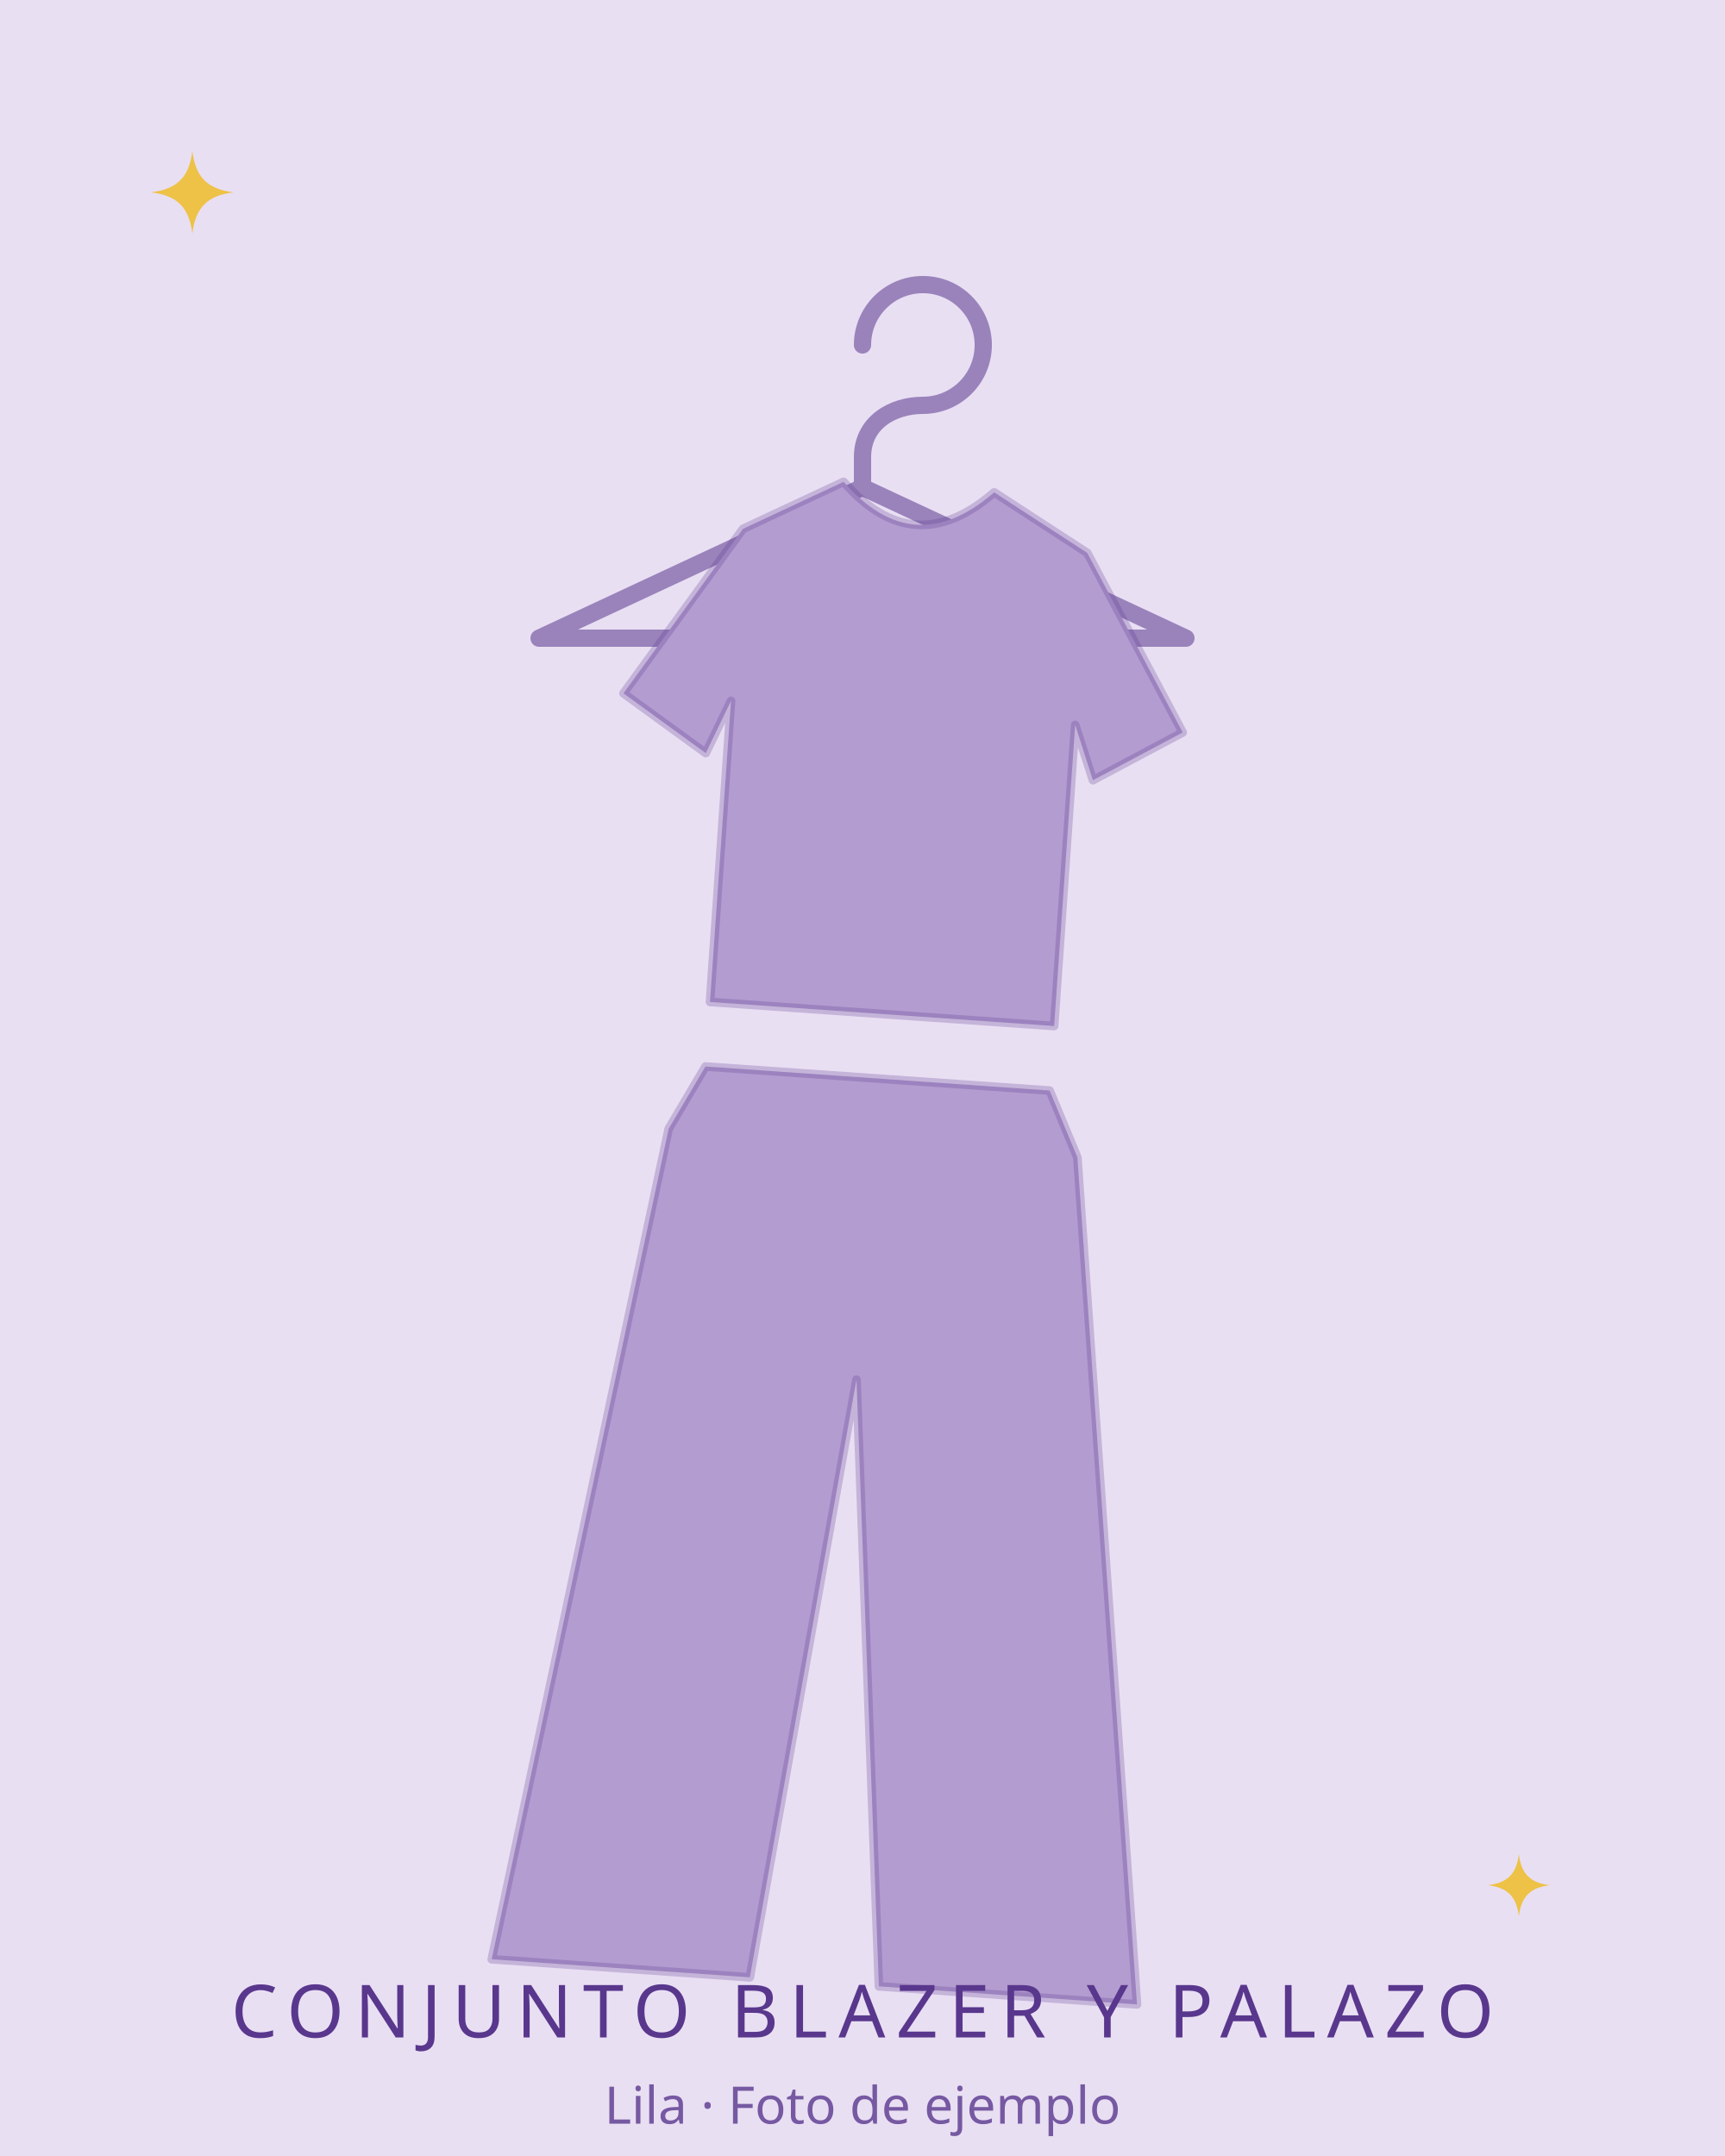
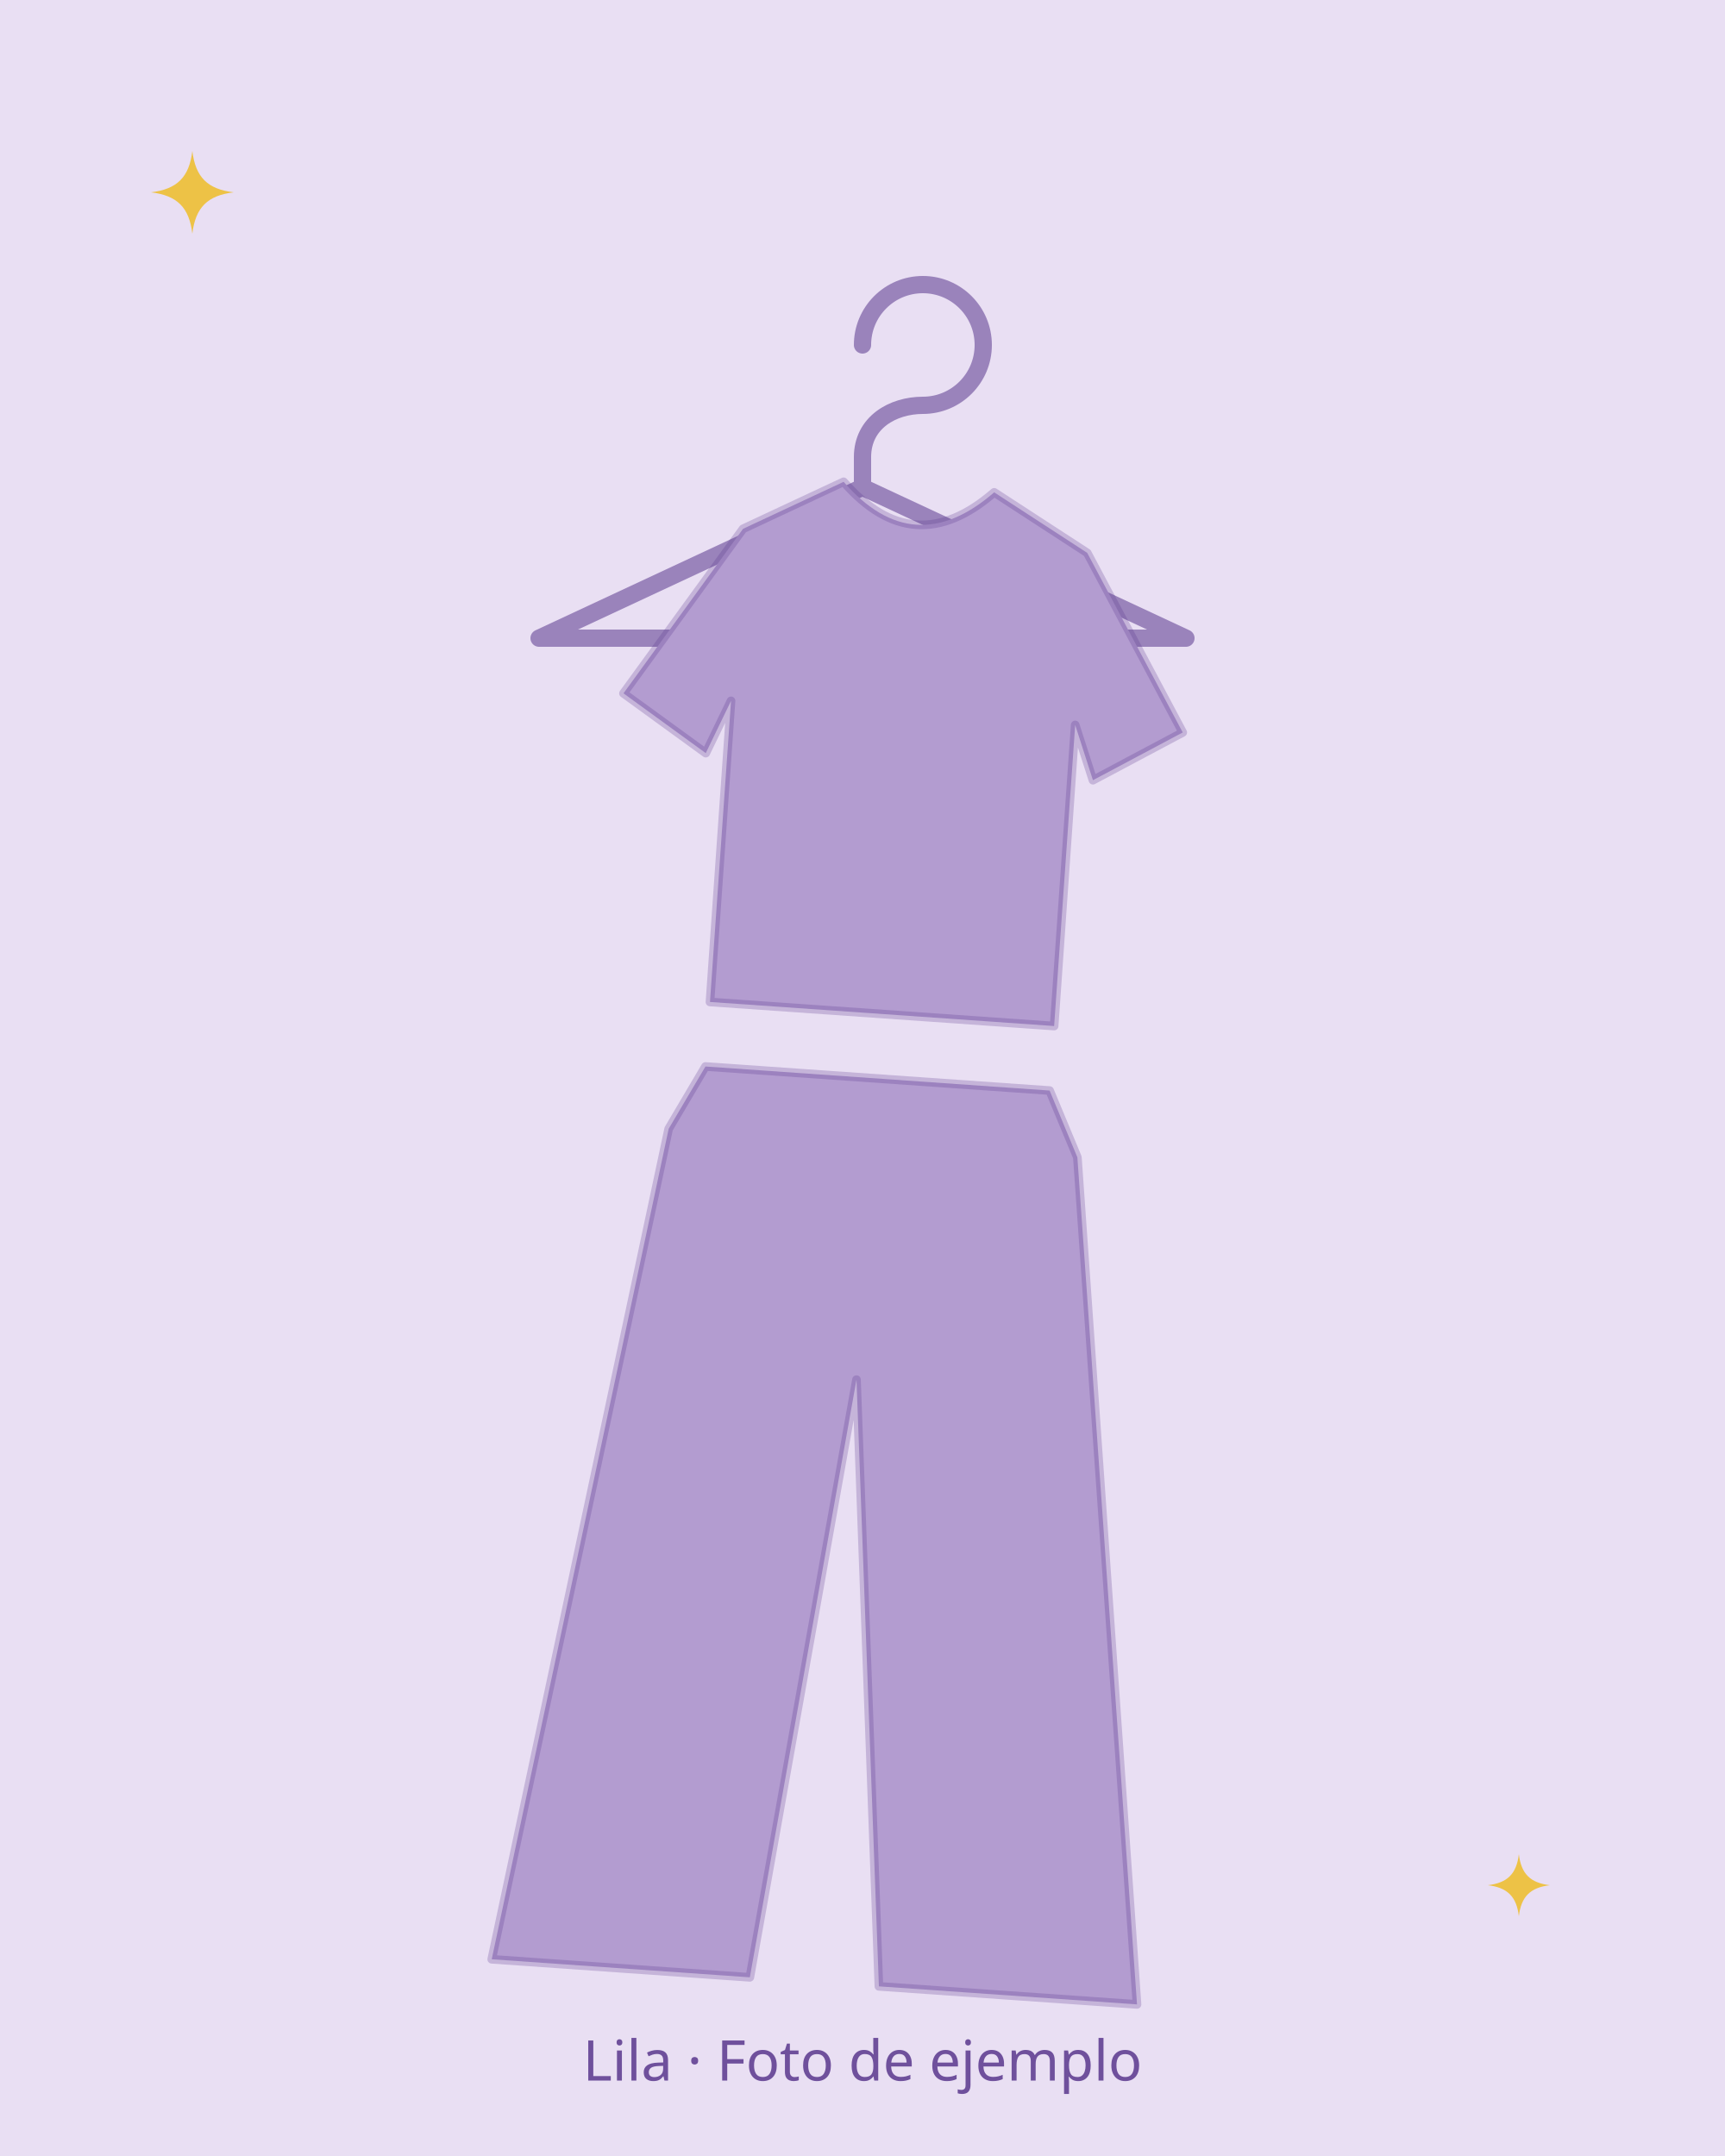
<svg xmlns="http://www.w3.org/2000/svg" viewBox="0 0 800 1000" width="800" height="1000">
  <rect width="800" height="1000" fill="#E9DFF3" />
  <path transform="translate(70 70) scale(1.6)" d="M12 0C12.9 7.6 16.4 11.1 24 12 16.4 12.9 12.9 16.4 12 24 11.1 16.4 7.6 12.9 0 12 7.6 11.1 11.1 7.6 12 0Z" fill="#EDC246" />
  <path transform="translate(690 860) scale(1.2)" d="M12 0C12.9 7.6 16.4 11.1 24 12 16.4 12.9 12.9 16.4 12 24 11.1 16.4 7.6 12.9 0 12 7.6 11.1 11.1 7.6 12 0Z" fill="#EDC246" />
  <path d="M400 160 a28 28 0 1 1 28 28 c-14 0 -28 8 -28 24 v14 l-150 70 h300 l-150 -70" fill="none" stroke="#59378D" stroke-width="8" stroke-linecap="round" stroke-linejoin="round" opacity="0.55" />
  <g transform="translate(800 0) scale(-1 1) rotate(-4 400 600)">
    <path d="M320 250 L365 225 Q400 260 435 225 L480 250 L530 330 L490 355 L480 330 V470 H320 V330 L310 355 L270 330 Z M320 500 H480 L495 530 L550 920 H430 L400 640 L370 920 H250 L305 530 Z" fill="#B39CD0" stroke="#59378D" stroke-opacity="0.25" stroke-width="4" stroke-linejoin="round" />
  </g>
-   <text x="400" y="945" text-anchor="middle" font-family="Josefin Sans, Montserrat, sans-serif" font-size="34" letter-spacing="5" fill="#59378D">CONJUNTO BLAZER Y PALAZO</text>
-   <text x="400" y="985" text-anchor="middle" font-family="Montserrat, sans-serif" font-size="24" fill="#59378D" opacity="0.8">Lila · Foto de ejemplo</text>
+   <text x="400" y="965" text-anchor="middle" font-family="Montserrat, sans-serif" font-size="26" fill="#59378D" opacity="0.85">Lila · Foto de ejemplo</text>
</svg>
